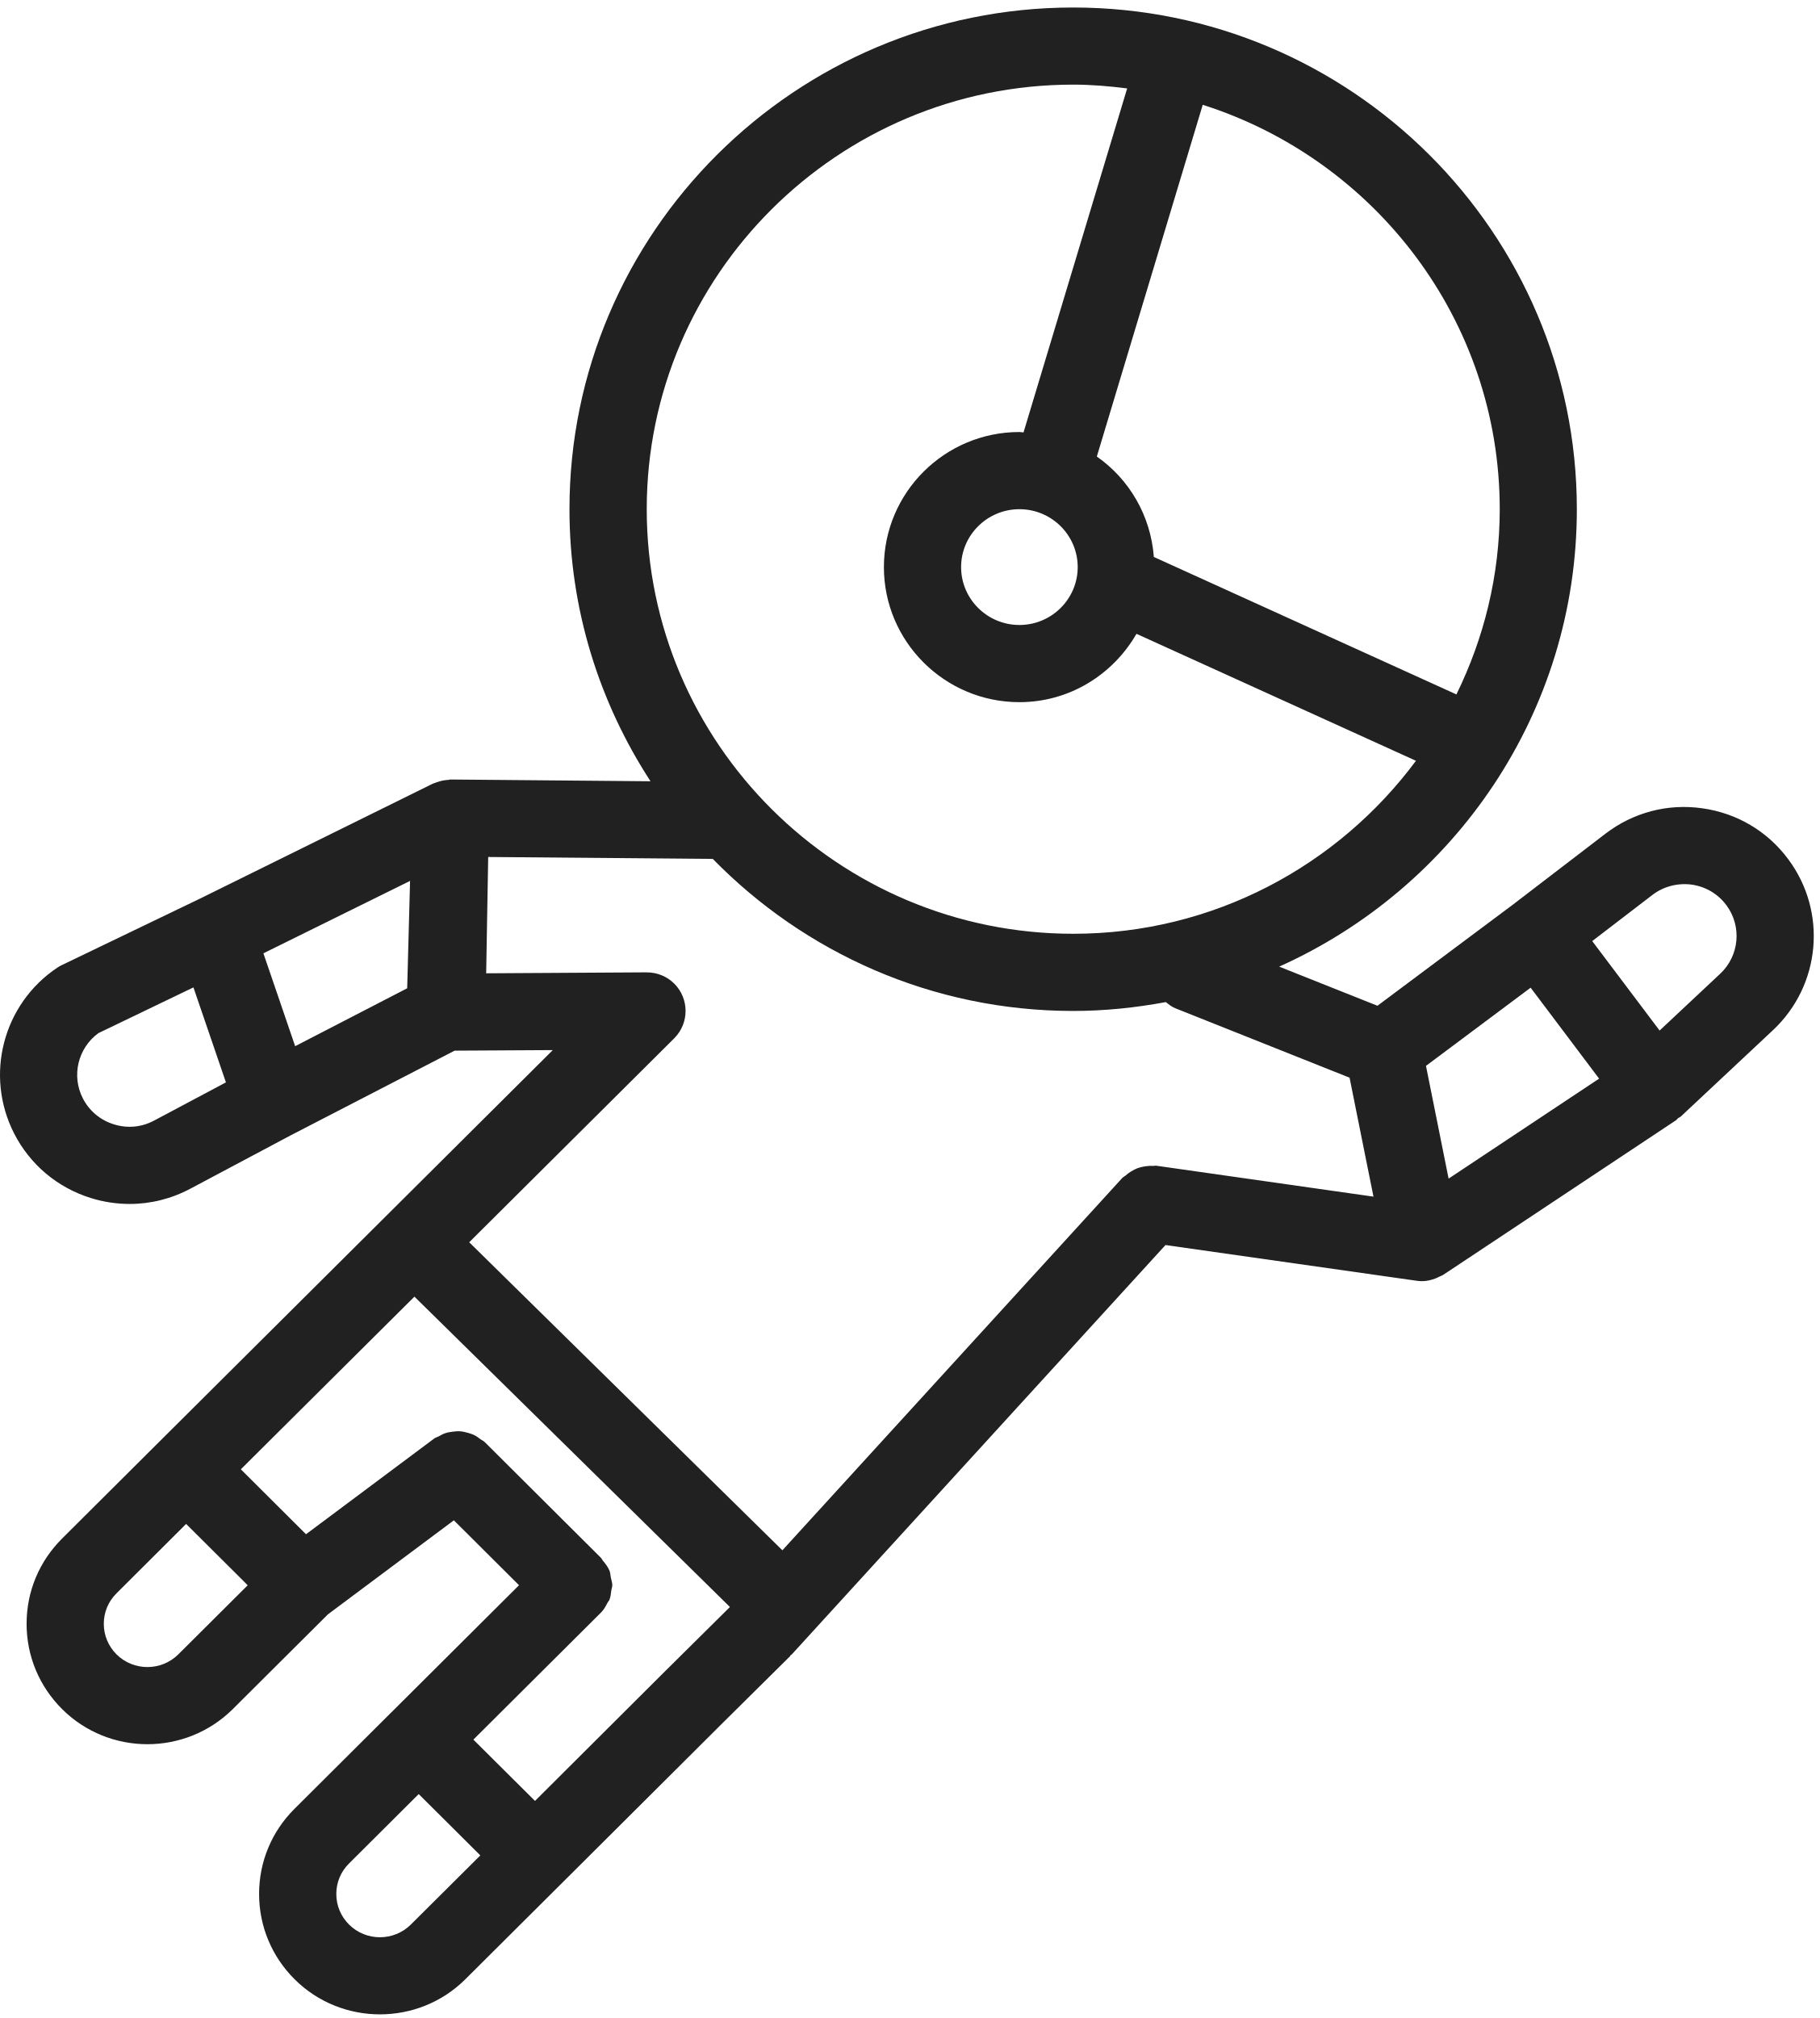
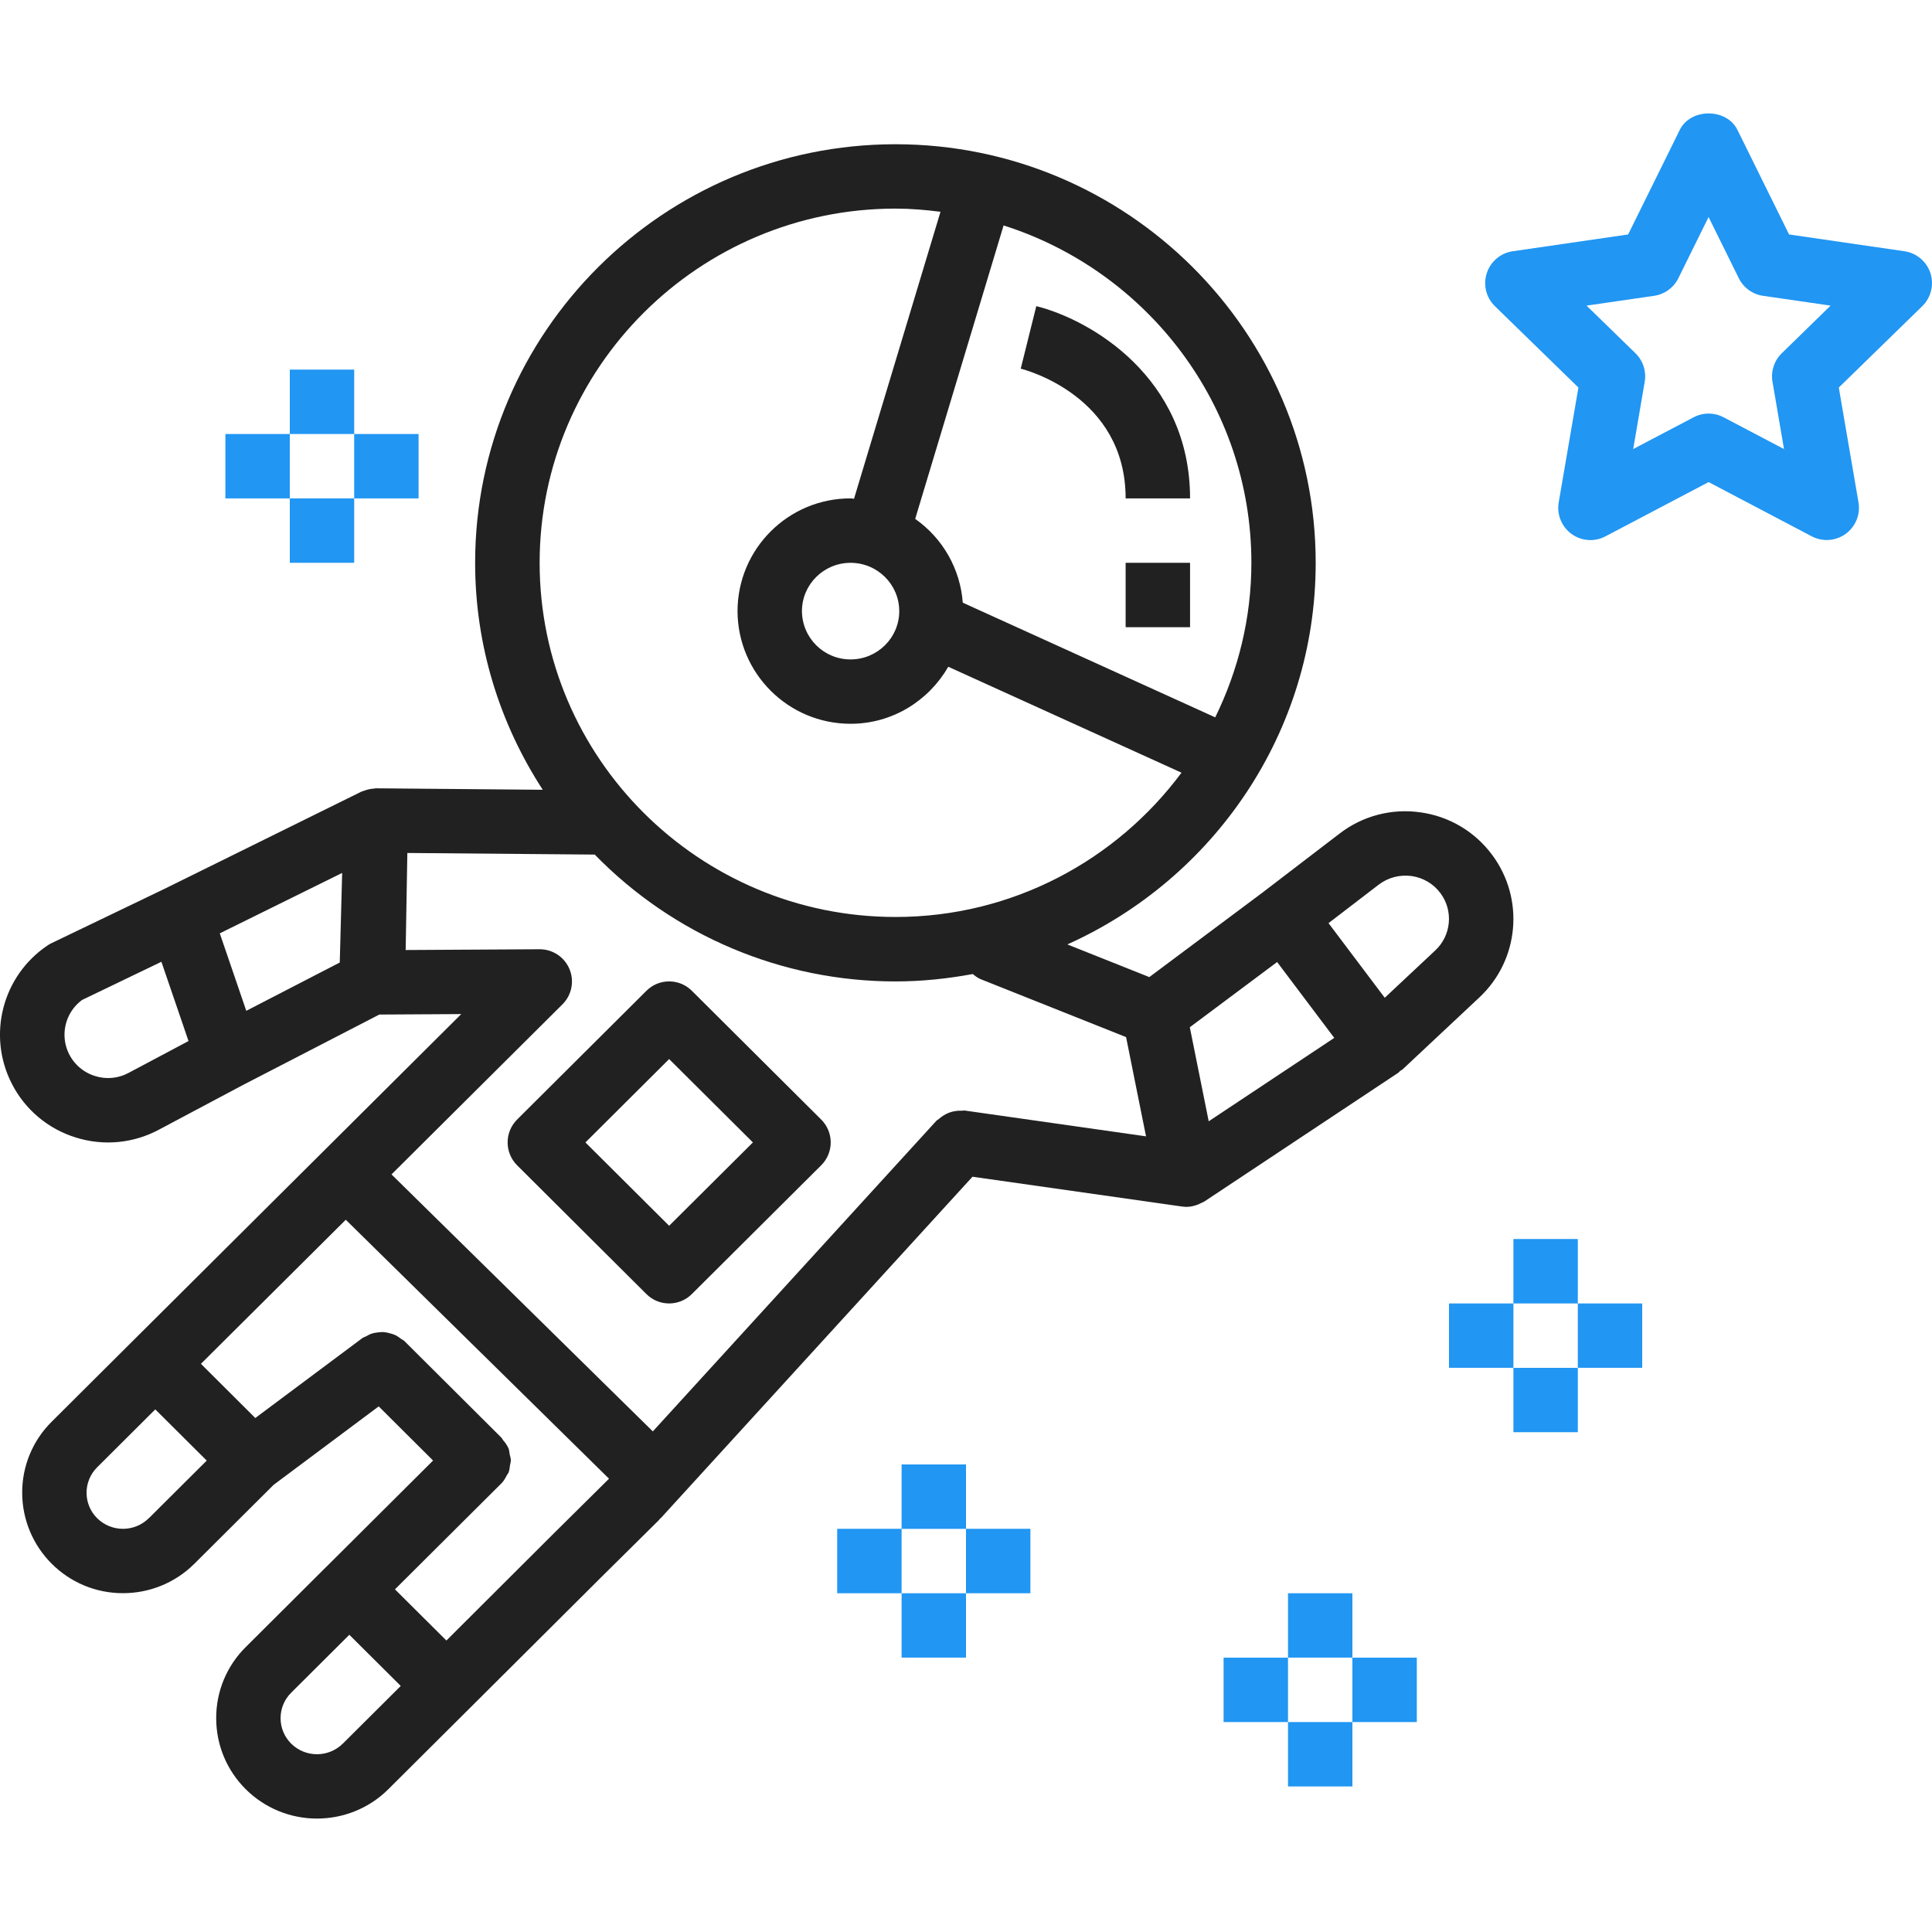
- <svg xmlns="http://www.w3.org/2000/svg" width="55" height="61" viewBox="0 0 55 61" fill="none">
-   <path d="M54.063 25.974C53.435 25.126 52.512 24.58 51.464 24.433C50.412 24.283 49.373 24.56 48.533 25.203L45.795 27.301L45.794 27.303L41.643 30.402L38.672 29.219C43.969 26.843 47.671 21.545 47.671 15.394C47.671 7.031 40.84 0.227 32.444 0.227C24.047 0.227 17.216 7.031 17.216 15.394C17.216 18.425 18.123 21.244 19.666 23.616L13.62 23.563C13.617 23.563 13.613 23.563 13.61 23.563C13.591 23.563 13.576 23.573 13.559 23.574C13.443 23.578 13.33 23.602 13.219 23.642C13.191 23.652 13.162 23.658 13.135 23.671C13.121 23.677 13.107 23.678 13.093 23.685L6.021 27.176C6.02 27.176 6.018 27.176 6.018 27.177L1.877 29.169C1.831 29.189 1.784 29.216 1.739 29.246C0.088 30.345 -0.474 32.504 0.43 34.268C0.912 35.206 1.732 35.896 2.74 36.212C3.129 36.334 3.525 36.393 3.92 36.393C4.553 36.393 5.181 36.238 5.756 35.931L8.792 34.317L13.744 31.759L16.712 31.742L4.808 43.588C4.807 43.59 4.806 43.59 4.805 43.591L1.877 46.507C1.185 47.196 0.804 48.109 0.804 49.084C0.804 50.056 1.185 50.972 1.877 51.662C2.587 52.369 3.522 52.724 4.456 52.724C5.392 52.724 6.325 52.369 7.038 51.662L9.913 48.799L13.721 45.956L15.691 47.918L11.838 51.755C11.836 51.756 11.835 51.756 11.834 51.758L8.906 54.674C8.214 55.362 7.833 56.276 7.833 57.25C7.833 58.223 8.214 59.139 8.906 59.829C9.616 60.536 10.552 60.89 11.486 60.89C12.421 60.89 13.357 60.536 14.068 59.829L16.998 56.912L21.684 52.245C21.685 52.244 21.685 52.243 21.686 52.242L23.895 50.054L23.887 50.046C23.901 50.032 23.921 50.027 23.935 50.012L35.235 37.635L42.828 38.715C42.883 38.723 42.938 38.727 42.993 38.727C43.134 38.727 43.27 38.693 43.402 38.643C43.441 38.629 43.474 38.61 43.511 38.592C43.553 38.571 43.597 38.559 43.637 38.532L50.666 33.865C50.692 33.848 50.706 33.82 50.73 33.801C50.758 33.779 50.793 33.77 50.819 33.745L53.6 31.14C55.047 29.784 55.247 27.563 54.063 25.974ZM4.66 33.872C4.281 34.075 3.851 34.116 3.439 33.985C3.03 33.858 2.699 33.579 2.505 33.203C2.153 32.516 2.357 31.681 2.974 31.23L5.848 29.847L6.54 31.869L6.83 32.718L4.66 33.872ZM12.31 29.874L8.923 31.624L8.365 29.991L7.963 28.817L12.397 26.628L12.31 29.874ZM45.34 15.392C45.34 17.401 44.861 19.296 44.03 20.991L34.883 16.836C34.788 15.582 34.137 14.484 33.159 13.8L36.361 3.168C41.563 4.823 45.34 9.675 45.34 15.392ZM19.552 15.392C19.552 8.316 25.336 2.558 32.446 2.558C32.999 2.558 33.54 2.605 34.076 2.673L30.943 13.071C30.901 13.07 30.862 13.059 30.819 13.059C28.56 13.059 26.722 14.89 26.722 17.142C26.722 19.394 28.56 21.225 30.819 21.225C32.337 21.225 33.65 20.387 34.358 19.159L42.807 22.997C40.456 26.162 36.694 28.226 32.446 28.226C25.336 28.226 19.552 22.468 19.552 15.392ZM32.581 17.142C32.581 18.107 31.79 18.892 30.819 18.892C29.847 18.892 29.056 18.107 29.056 17.142C29.056 16.177 29.847 15.392 30.819 15.392C31.79 15.392 32.581 16.177 32.581 17.142ZM5.392 50.007C4.875 50.52 4.038 50.519 3.523 50.009C3.274 49.76 3.138 49.432 3.138 49.084C3.138 48.736 3.274 48.408 3.523 48.162L5.627 46.065L7.489 47.919L5.392 50.007ZM12.422 58.174C11.905 58.687 11.068 58.688 10.552 58.175C10.303 57.927 10.167 57.599 10.167 57.25C10.167 56.903 10.303 56.575 10.552 56.329L12.658 54.231L13.539 55.107L14.521 56.085L12.422 58.174ZM20.038 50.586C20.037 50.587 20.036 50.587 20.035 50.589L16.174 54.438L15.293 53.562L14.311 52.585L18.168 48.745C18.168 48.745 18.168 48.745 18.168 48.744C18.169 48.743 18.17 48.743 18.172 48.742C18.259 48.654 18.314 48.549 18.368 48.445C18.383 48.415 18.412 48.389 18.425 48.358C18.461 48.268 18.467 48.171 18.481 48.077C18.488 48.023 18.511 47.973 18.511 47.918C18.511 47.84 18.483 47.764 18.467 47.687C18.453 47.617 18.453 47.546 18.426 47.478C18.382 47.368 18.306 47.272 18.227 47.177C18.204 47.151 18.196 47.119 18.172 47.094C18.172 47.094 18.172 47.094 18.171 47.094C18.169 47.093 18.169 47.091 18.168 47.09L14.653 43.59C14.616 43.552 14.568 43.537 14.526 43.505C14.464 43.458 14.405 43.413 14.336 43.38C14.269 43.347 14.201 43.327 14.132 43.308C14.057 43.287 13.985 43.271 13.906 43.265C13.835 43.26 13.769 43.267 13.697 43.276C13.619 43.285 13.546 43.295 13.47 43.32C13.396 43.343 13.331 43.379 13.264 43.418C13.22 43.442 13.171 43.451 13.13 43.481L9.251 46.377L7.281 44.414L12.529 39.195L22.067 48.576L20.038 50.586ZM34.955 35.237C34.921 35.233 34.889 35.245 34.855 35.243C34.77 35.238 34.689 35.244 34.603 35.258C34.537 35.27 34.474 35.283 34.411 35.305C34.336 35.331 34.269 35.366 34.2 35.407C34.134 35.447 34.075 35.489 34.018 35.542C33.99 35.566 33.956 35.578 33.93 35.606L23.653 46.862L14.185 37.551L20.383 31.386C20.839 30.931 20.841 30.192 20.386 29.735C20.156 29.505 19.854 29.392 19.552 29.393V29.392L14.698 29.421L14.759 25.905L21.549 25.963C24.317 28.794 28.176 30.559 32.446 30.559C33.403 30.559 34.336 30.46 35.245 30.291C35.332 30.36 35.419 30.432 35.528 30.476L40.8 32.576L41.133 34.235L41.523 36.172L34.955 35.237ZM43.794 35.627L43.11 32.219L46.274 29.856L47.102 30.955L48.344 32.605L43.794 35.627ZM52.005 29.434L50.173 31.151L48.136 28.447L49.954 27.053C50.294 26.792 50.722 26.685 51.142 26.74C51.564 26.8 51.938 27.02 52.192 27.362C52.666 28 52.585 28.89 52.005 29.434Z" fill="#212121" />
+ <svg xmlns="http://www.w3.org/2000/svg" width="70" height="70" fill="none">
+   <path d="M69.943 9.896a1.168 1.168 0 00-.941-.793l-4.18-.608-1.87-3.787c-.391-.798-1.7-.798-2.091 0l-1.87 3.787-4.18.608a1.167 1.167 0 00-.648 1.99l3.026 2.948-.714 4.162c-.075.438.105.88.463 1.142.363.263.837.296 1.23.088l3.738-1.966 3.738 1.966a1.168 1.168 0 001.693-1.23l-.714-4.162 3.025-2.949a1.17 1.17 0 00.295-1.196zM64.556 12.8c-.275.267-.4.655-.335 1.033l.417 2.437-2.188-1.15a1.165 1.165 0 00-1.088 0l-2.188 1.15.417-2.437a1.168 1.168 0 00-.334-1.033l-1.773-1.727 2.448-.355c.38-.055.708-.294.879-.639l1.094-2.216 1.094 2.216c.17.345.498.584.879.639l2.448.355-1.77 1.727zM57.167 44.892h-2.333v2.334h2.333v-2.334zM57.167 49.56h-2.333v2.332h2.333V49.56zM59.5 47.226h-2.333v2.333H59.5v-2.333zM54.834 47.226H52.5v2.333h2.334v-2.333zM49 57.726h-2.333v2.333H49v-2.333zM49 62.393h-2.333v2.333H49v-2.333zM51.334 60.06H49v2.333h2.334v-2.334zM46.667 60.06h-2.334v2.333h2.334v-2.334zM35 53.06h-2.333v2.333H35v-2.334zM35 57.726h-2.333v2.333H35v-2.333zM37.333 55.392H35v2.334h2.333v-2.334zM32.667 55.392h-2.334v2.334h2.334v-2.334zM12.833 13.392H10.5v2.333h2.333v-2.333zM12.833 18.059H10.5v2.333h2.333V18.06zM15.166 15.725h-2.333v2.334h2.333v-2.334zM10.5 15.725H8.166v2.334H10.5v-2.334z" fill="#2196F3" />
+   <path d="M54.063 30.974a3.88 3.88 0 00-2.599-1.541 3.886 3.886 0 00-2.93.77L45.794 32.3l-.001.002-4.151 3.1-2.97-1.184c5.296-2.376 8.998-7.674 8.998-13.825 0-8.363-6.83-15.167-15.227-15.167s-15.228 6.804-15.228 15.167c0 3.031.907 5.85 2.45 8.222l-6.046-.053h-.01c-.019 0-.034.01-.051.01a1.14 1.14 0 00-.34.069c-.028.01-.057.016-.084.029-.014.006-.028.007-.042.014l-7.072 3.491c-.001 0-.003 0-.003.002l-4.141 1.991a.905.905 0 00-.138.077A3.895 3.895 0 00.43 39.268a3.884 3.884 0 002.31 1.944 3.891 3.891 0 003.016-.281l3.036-1.614 4.952-2.558 2.968-.017L4.808 48.588c0 .002-.002.002-.003.003l-2.928 2.916a3.607 3.607 0 00-1.073 2.577 3.647 3.647 0 003.652 3.64c.936 0 1.869-.355 2.582-1.062l2.875-2.863 3.808-2.843 1.97 1.962-3.853 3.837-.004.002-2.928 2.917a3.607 3.607 0 00-1.073 2.576c0 .973.38 1.889 1.073 2.579a3.65 3.65 0 002.58 1.061c.935 0 1.87-.354 2.582-1.061l2.93-2.917 4.686-4.667.002-.003 2.21-2.188-.01-.008c.015-.014.035-.019.049-.034l11.3-12.377 7.593 1.08c.055.008.11.012.165.012.14 0 .277-.034.41-.084.038-.014.071-.033.108-.051.042-.021.086-.033.126-.06l7.029-4.666c.026-.018.04-.046.064-.065.028-.022.063-.031.089-.056l2.78-2.605a3.892 3.892 0 00.465-5.166zM4.66 38.872a1.56 1.56 0 01-1.221.113 1.565 1.565 0 01-.465-2.755l2.874-1.383.692 2.022.29.85-2.17 1.153zm7.65-3.998l-3.387 1.75-.558-1.633-.402-1.174 4.434-2.189-.087 3.246zm33.03-14.482c0 2.009-.48 3.904-1.31 5.599l-9.147-4.155a4.07 4.07 0 00-1.724-3.035l3.203-10.633c5.2 1.655 8.978 6.507 8.978 12.224zm-25.788 0c0-7.076 5.784-12.834 12.894-12.834.553 0 1.094.047 1.63.115L30.943 18.07c-.042 0-.081-.013-.125-.013a4.094 4.094 0 00-4.096 4.084 4.095 4.095 0 004.096 4.083c1.52 0 2.832-.838 3.54-2.066l8.45 3.838c-2.352 3.165-6.114 5.228-10.362 5.228-7.11 0-12.894-5.757-12.894-12.833zm13.03 1.75c0 .965-.792 1.75-1.764 1.75a1.759 1.759 0 01-1.762-1.75c0-.965.79-1.75 1.762-1.75s1.763.785 1.763 1.75zM5.391 55.007a1.33 1.33 0 01-1.87.002 1.3 1.3 0 010-1.847l2.105-2.097L7.49 52.92l-2.097 2.088zm7.03 8.167a1.33 1.33 0 01-1.87.002 1.299 1.299 0 010-1.847l2.106-2.098.88.876.983.978-2.099 2.09zm7.616-7.588l-.003.003-3.86 3.85-.882-.877-.982-.977 3.857-3.84v-.001l.004-.002c.087-.088.142-.193.196-.297.015-.03.044-.056.057-.087.036-.09.042-.187.056-.281.007-.054.03-.104.03-.16 0-.077-.028-.153-.044-.23-.014-.07-.014-.141-.041-.209a1.166 1.166 0 00-.2-.301c-.022-.026-.03-.058-.054-.083h-.002s0-.003-.002-.005l-3.515-3.5c-.037-.037-.085-.052-.127-.084a1.122 1.122 0 00-.19-.126 1.091 1.091 0 00-.204-.07 1.134 1.134 0 00-.226-.044 1.142 1.142 0 00-.209.01c-.078.01-.151.02-.227.045-.074.023-.139.06-.206.098-.044.024-.093.033-.133.063l-3.88 2.896-1.97-1.963 5.248-5.22 9.538 9.382-2.029 2.01zm14.917-15.349c-.034-.005-.066.008-.1.006a1.148 1.148 0 00-.252.015 1.081 1.081 0 00-.404.15c-.065.04-.124.081-.181.134-.028.024-.062.036-.088.064L23.653 51.862l-9.468-9.311 6.197-6.165a1.168 1.168 0 00-.83-1.993l-4.854.028.061-3.516 6.79.058a15.2 15.2 0 0010.897 4.596c.957 0 1.89-.1 2.799-.268.087.07.174.14.283.185l5.272 2.1.333 1.659.39 1.937-6.569-.935zm8.84.39l-.685-3.408 3.164-2.363.828 1.1 1.242 1.649-4.55 3.022zm8.21-6.193l-1.832 1.717-2.037-2.704 1.818-1.394c.34-.261.768-.368 1.188-.313.422.06.796.28 1.05.622a1.562 1.562 0 01-.187 2.072z" fill="#212121" />
+   <path d="M29.755 40.565l-4.688-4.667a1.166 1.166 0 00-1.646 0l-4.687 4.667a1.172 1.172 0 000 1.654l4.686 4.667a1.166 1.166 0 001.647 0l4.688-4.667a1.167 1.167 0 000-1.654zm-5.51 3.848l-3.034-3.02 3.033-3.021 3.035 3.02-3.035 3.02zM37.547 11.092l-.564 2.266c.156.039 3.801.988 3.801 4.7h2.334c0-4.412-3.644-6.486-5.571-6.966zM43.118 20.392h-2.334v2.333h2.334v-2.333z" fill="#212121" />
</svg>
